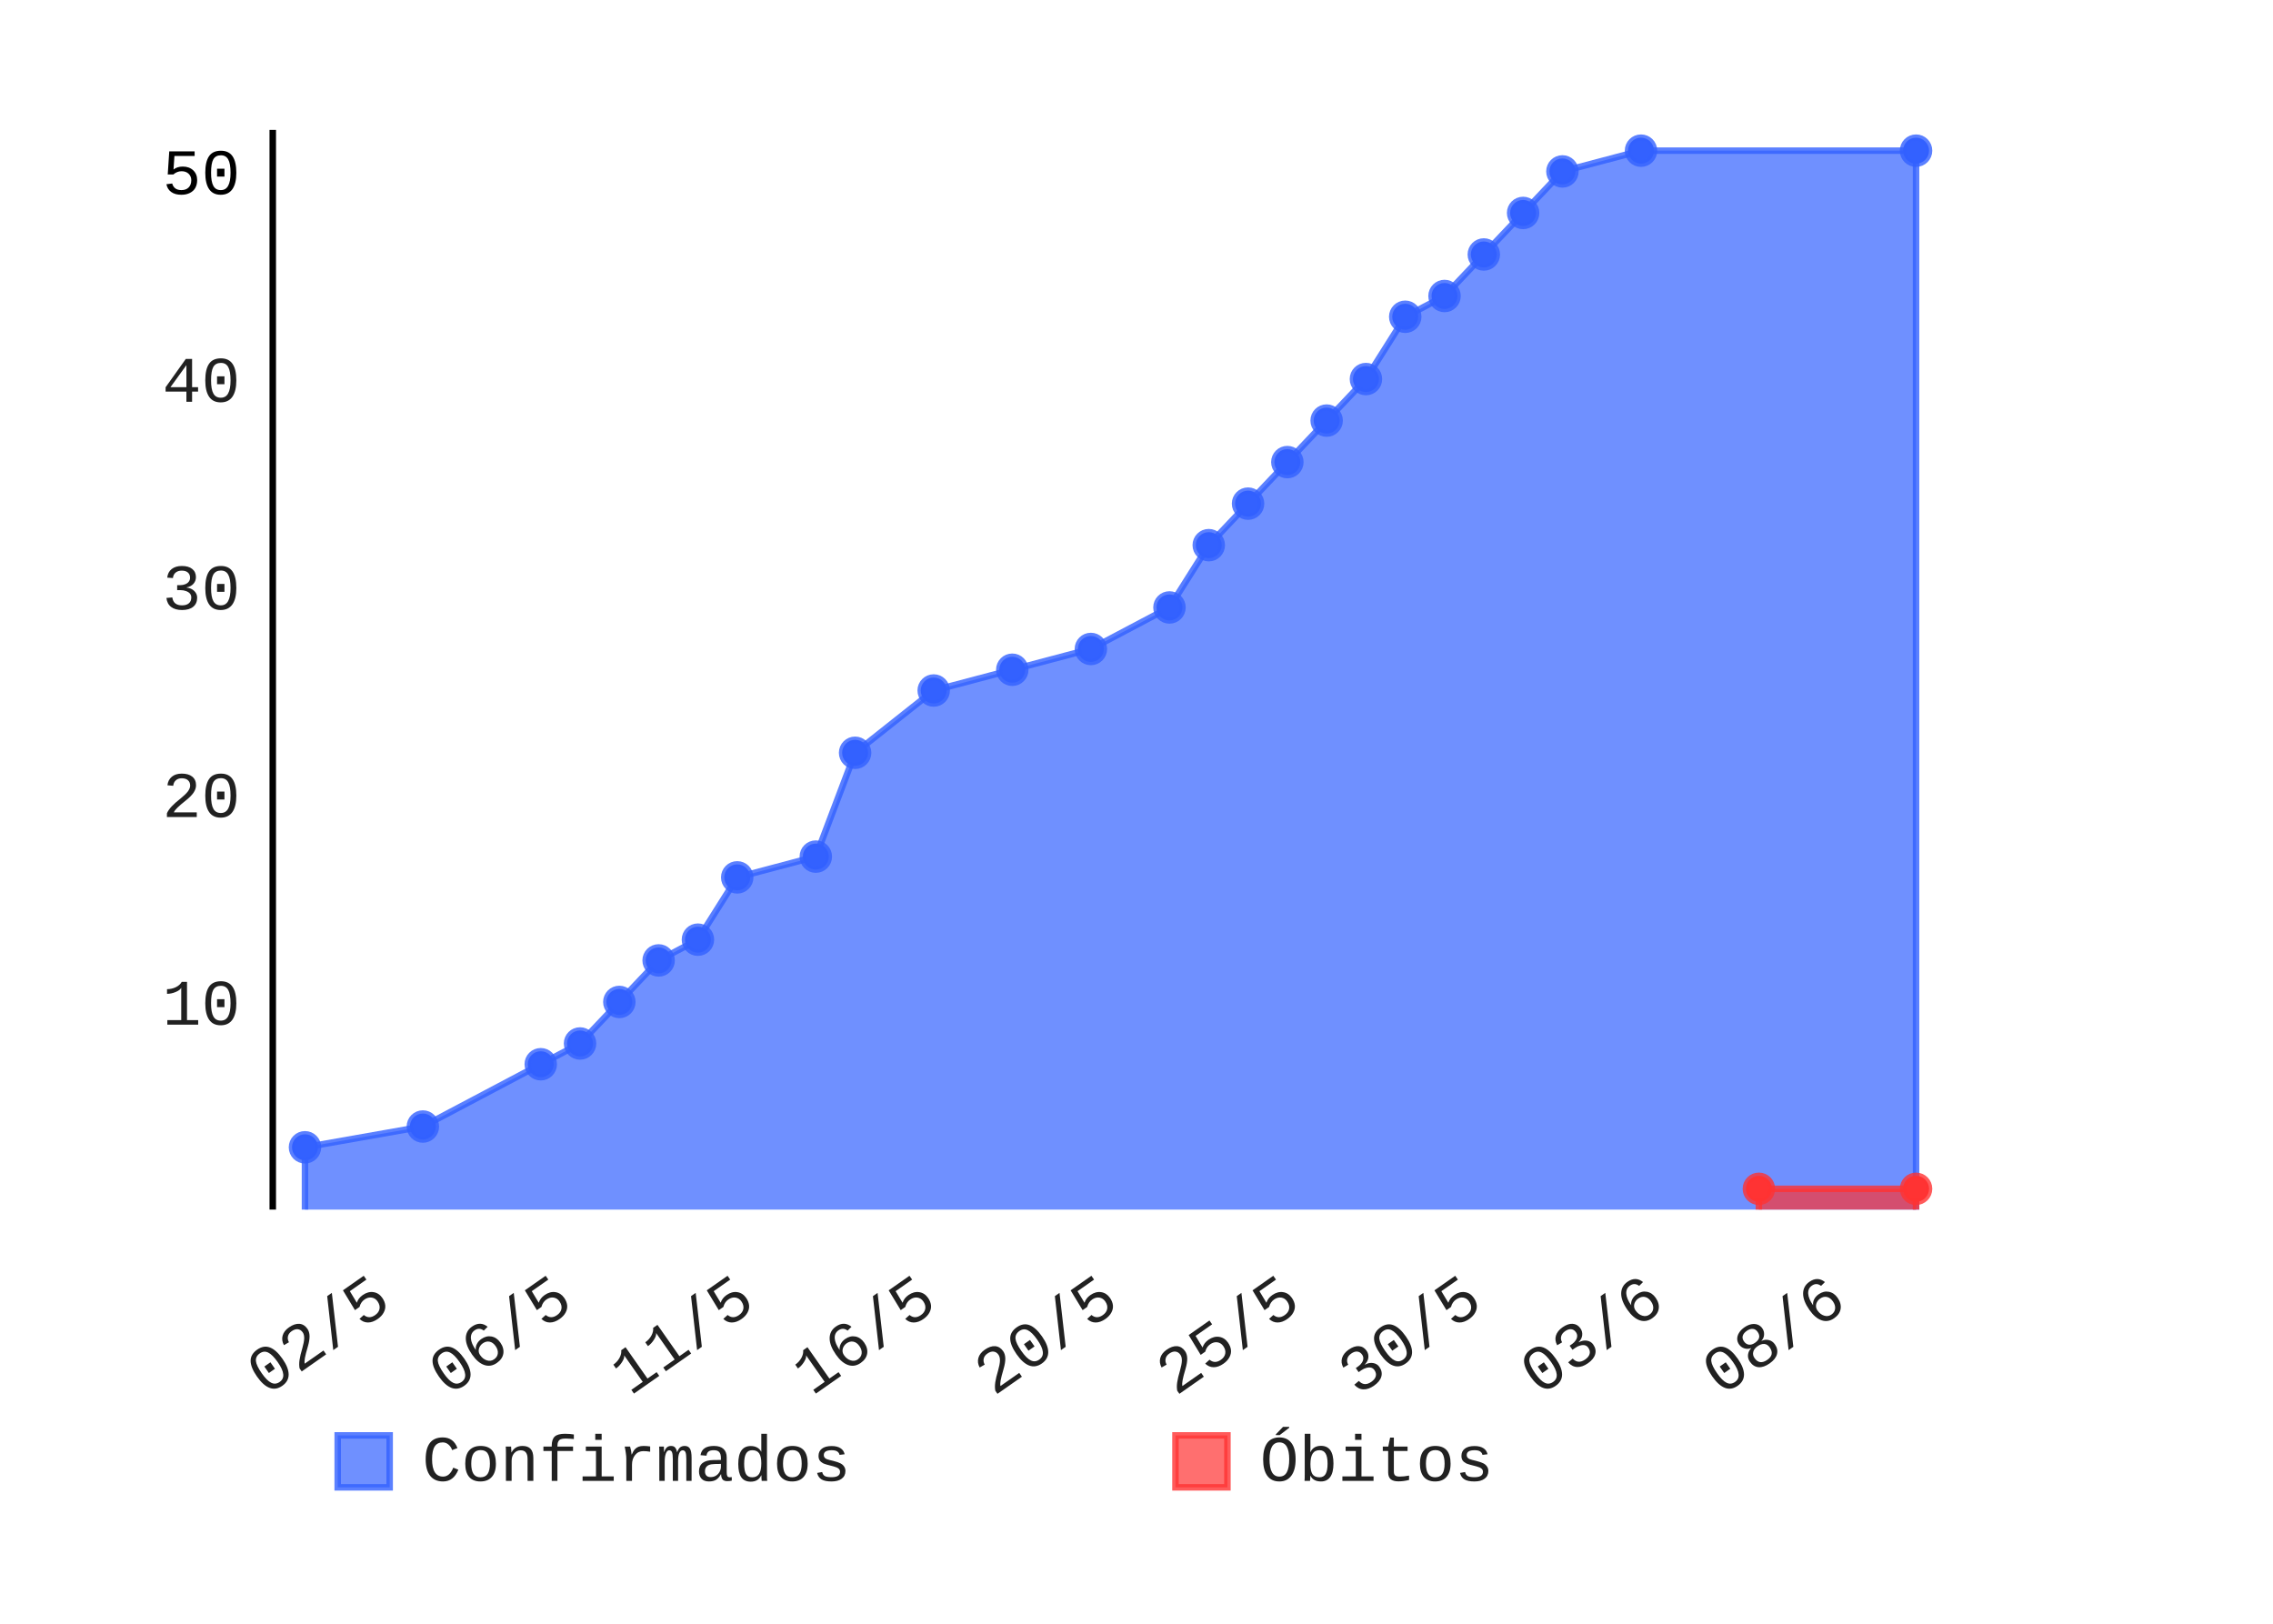
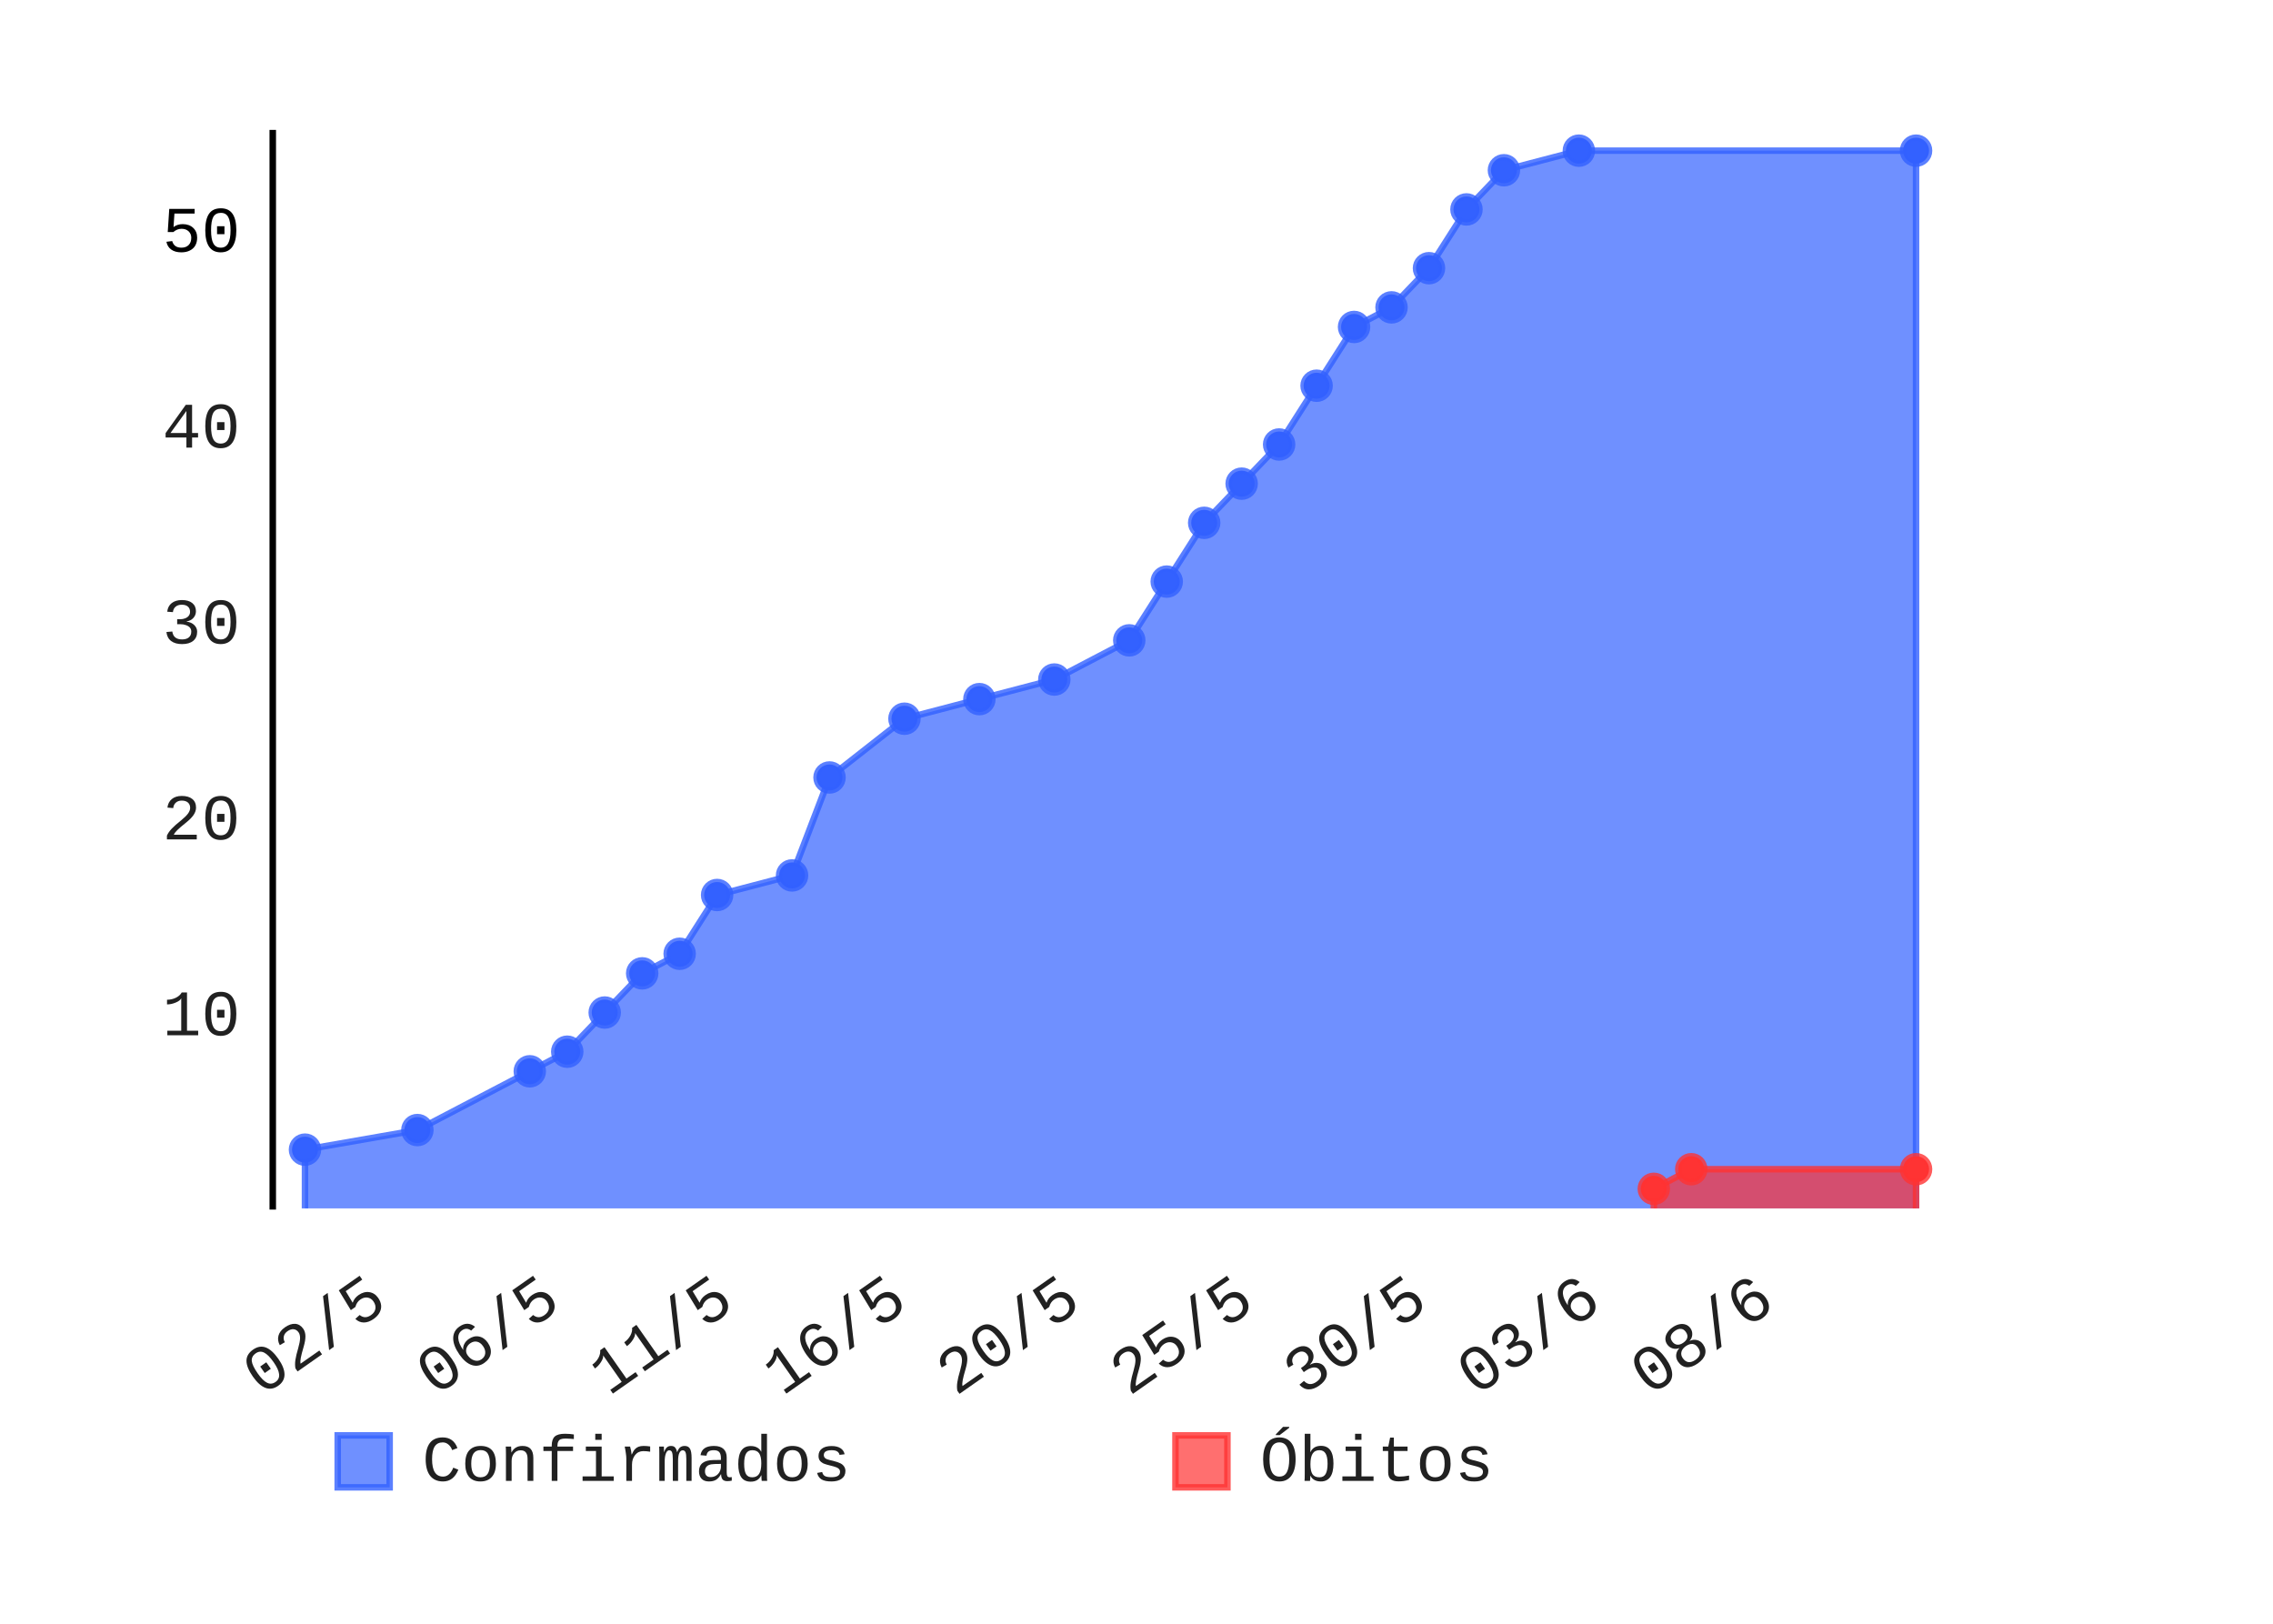
- <svg xmlns="http://www.w3.org/2000/svg" class="pygal-chart" height="250" id="chart-2559ff90-a15e-4879-8b7a-e4fe0cfc1c53" viewBox="0 0 350 250" width="350">
+ <svg xmlns="http://www.w3.org/2000/svg" class="pygal-chart" height="250" id="chart-eb81cbe8-74cc-4f46-afcf-85389fcbe4d8" viewBox="0 0 350 250" width="350">
  <defs>
-     <style type="text/css">#chart-2559ff90-a15e-4879-8b7a-e4fe0cfc1c53{-webkit-user-select:none;-webkit-font-smoothing:antialiased;font-family:Consolas,"Liberation Mono",Menlo,Courier,monospace}#chart-2559ff90-a15e-4879-8b7a-e4fe0cfc1c53 .title{font-family:Consolas,"Liberation Mono",Menlo,Courier,monospace;font-size:8px}#chart-2559ff90-a15e-4879-8b7a-e4fe0cfc1c53 .legends .legend text{font-family:Consolas,"Liberation Mono",Menlo,Courier,monospace;font-size:10px}#chart-2559ff90-a15e-4879-8b7a-e4fe0cfc1c53 .axis text{font-family:Consolas,"Liberation Mono",Menlo,Courier,monospace;font-size:10px}#chart-2559ff90-a15e-4879-8b7a-e4fe0cfc1c53 .axis text.major{font-family:Consolas,"Liberation Mono",Menlo,Courier,monospace;font-size:10px}#chart-2559ff90-a15e-4879-8b7a-e4fe0cfc1c53 .text-overlay text.value{font-family:Consolas,"Liberation Mono",Menlo,Courier,monospace;font-size:16px}#chart-2559ff90-a15e-4879-8b7a-e4fe0cfc1c53 .text-overlay text.label{font-family:Consolas,"Liberation Mono",Menlo,Courier,monospace;font-size:10px}#chart-2559ff90-a15e-4879-8b7a-e4fe0cfc1c53 .tooltip{font-family:Consolas,"Liberation Mono",Menlo,Courier,monospace;font-size:12px}#chart-2559ff90-a15e-4879-8b7a-e4fe0cfc1c53 text.no_data{font-family:Consolas,"Liberation Mono",Menlo,Courier,monospace;font-size:64px}
- #chart-2559ff90-a15e-4879-8b7a-e4fe0cfc1c53{background-color:transparent}#chart-2559ff90-a15e-4879-8b7a-e4fe0cfc1c53 path,#chart-2559ff90-a15e-4879-8b7a-e4fe0cfc1c53 line,#chart-2559ff90-a15e-4879-8b7a-e4fe0cfc1c53 rect,#chart-2559ff90-a15e-4879-8b7a-e4fe0cfc1c53 circle{-webkit-transition:150ms;-moz-transition:150ms;transition:150ms}#chart-2559ff90-a15e-4879-8b7a-e4fe0cfc1c53 .graph &gt; .background{fill:transparent}#chart-2559ff90-a15e-4879-8b7a-e4fe0cfc1c53 .plot &gt; .background{fill:rgba(255,255,255,1)}#chart-2559ff90-a15e-4879-8b7a-e4fe0cfc1c53 .graph{fill:rgba(0,0,0,.87)}#chart-2559ff90-a15e-4879-8b7a-e4fe0cfc1c53 text.no_data{fill:rgba(0,0,0,1)}#chart-2559ff90-a15e-4879-8b7a-e4fe0cfc1c53 .title{fill:rgba(0,0,0,1)}#chart-2559ff90-a15e-4879-8b7a-e4fe0cfc1c53 .legends .legend text{fill:rgba(0,0,0,.87)}#chart-2559ff90-a15e-4879-8b7a-e4fe0cfc1c53 .legends .legend:hover text{fill:rgba(0,0,0,1)}#chart-2559ff90-a15e-4879-8b7a-e4fe0cfc1c53 .axis .line{stroke:rgba(0,0,0,1)}#chart-2559ff90-a15e-4879-8b7a-e4fe0cfc1c53 .axis .guide.line{stroke:rgba(0,0,0,.54)}#chart-2559ff90-a15e-4879-8b7a-e4fe0cfc1c53 .axis .major.line{stroke:rgba(0,0,0,.87)}#chart-2559ff90-a15e-4879-8b7a-e4fe0cfc1c53 .axis text.major{fill:rgba(0,0,0,1)}#chart-2559ff90-a15e-4879-8b7a-e4fe0cfc1c53 .axis.y .guides:hover .guide.line,#chart-2559ff90-a15e-4879-8b7a-e4fe0cfc1c53 .line-graph .axis.x .guides:hover .guide.line,#chart-2559ff90-a15e-4879-8b7a-e4fe0cfc1c53 .stackedline-graph .axis.x .guides:hover .guide.line,#chart-2559ff90-a15e-4879-8b7a-e4fe0cfc1c53 .xy-graph .axis.x .guides:hover .guide.line{stroke:rgba(0,0,0,1)}#chart-2559ff90-a15e-4879-8b7a-e4fe0cfc1c53 .axis .guides:hover text{fill:rgba(0,0,0,1)}#chart-2559ff90-a15e-4879-8b7a-e4fe0cfc1c53 .reactive{fill-opacity:.7;stroke-opacity:.8}#chart-2559ff90-a15e-4879-8b7a-e4fe0cfc1c53 .ci{stroke:rgba(0,0,0,.87)}#chart-2559ff90-a15e-4879-8b7a-e4fe0cfc1c53 .reactive.active,#chart-2559ff90-a15e-4879-8b7a-e4fe0cfc1c53 .active .reactive{fill-opacity:.8;stroke-opacity:.9;stroke-width:4}#chart-2559ff90-a15e-4879-8b7a-e4fe0cfc1c53 .ci .reactive.active{stroke-width:1.5}#chart-2559ff90-a15e-4879-8b7a-e4fe0cfc1c53 .series text{fill:rgba(0,0,0,1)}#chart-2559ff90-a15e-4879-8b7a-e4fe0cfc1c53 .tooltip rect{fill:rgba(255,255,255,1);stroke:rgba(0,0,0,1);-webkit-transition:opacity 150ms;-moz-transition:opacity 150ms;transition:opacity 150ms}#chart-2559ff90-a15e-4879-8b7a-e4fe0cfc1c53 .tooltip .label{fill:rgba(0,0,0,.87)}#chart-2559ff90-a15e-4879-8b7a-e4fe0cfc1c53 .tooltip .label{fill:rgba(0,0,0,.87)}#chart-2559ff90-a15e-4879-8b7a-e4fe0cfc1c53 .tooltip .legend{font-size:.8em;fill:rgba(0,0,0,.54)}#chart-2559ff90-a15e-4879-8b7a-e4fe0cfc1c53 .tooltip .x_label{font-size:.6em;fill:rgba(0,0,0,1)}#chart-2559ff90-a15e-4879-8b7a-e4fe0cfc1c53 .tooltip .xlink{font-size:.5em;text-decoration:underline}#chart-2559ff90-a15e-4879-8b7a-e4fe0cfc1c53 .tooltip .value{font-size:1.5em}#chart-2559ff90-a15e-4879-8b7a-e4fe0cfc1c53 .bound{font-size:.5em}#chart-2559ff90-a15e-4879-8b7a-e4fe0cfc1c53 .max-value{font-size:.75em;fill:rgba(0,0,0,.54)}#chart-2559ff90-a15e-4879-8b7a-e4fe0cfc1c53 .map-element{fill:rgba(255,255,255,1);stroke:rgba(0,0,0,.54) !important}#chart-2559ff90-a15e-4879-8b7a-e4fe0cfc1c53 .map-element .reactive{fill-opacity:inherit;stroke-opacity:inherit}#chart-2559ff90-a15e-4879-8b7a-e4fe0cfc1c53 .color-0,#chart-2559ff90-a15e-4879-8b7a-e4fe0cfc1c53 .color-0 a:visited{stroke:#3361FF;fill:#3361FF}#chart-2559ff90-a15e-4879-8b7a-e4fe0cfc1c53 .color-1,#chart-2559ff90-a15e-4879-8b7a-e4fe0cfc1c53 .color-1 a:visited{stroke:#FF3333;fill:#FF3333}#chart-2559ff90-a15e-4879-8b7a-e4fe0cfc1c53 .text-overlay .color-0 text{fill:black}#chart-2559ff90-a15e-4879-8b7a-e4fe0cfc1c53 .text-overlay .color-1 text{fill:black}
- #chart-2559ff90-a15e-4879-8b7a-e4fe0cfc1c53 text.no_data{text-anchor:middle}#chart-2559ff90-a15e-4879-8b7a-e4fe0cfc1c53 .guide.line{fill:none}#chart-2559ff90-a15e-4879-8b7a-e4fe0cfc1c53 .centered{text-anchor:middle}#chart-2559ff90-a15e-4879-8b7a-e4fe0cfc1c53 .title{text-anchor:middle}#chart-2559ff90-a15e-4879-8b7a-e4fe0cfc1c53 .legends .legend text{fill-opacity:1}#chart-2559ff90-a15e-4879-8b7a-e4fe0cfc1c53 .axis.x text{text-anchor:middle}#chart-2559ff90-a15e-4879-8b7a-e4fe0cfc1c53 .axis.x:not(.web) text[transform]{text-anchor:start}#chart-2559ff90-a15e-4879-8b7a-e4fe0cfc1c53 .axis.x:not(.web) text[transform].backwards{text-anchor:end}#chart-2559ff90-a15e-4879-8b7a-e4fe0cfc1c53 .axis.y text{text-anchor:end}#chart-2559ff90-a15e-4879-8b7a-e4fe0cfc1c53 .axis.y text[transform].backwards{text-anchor:start}#chart-2559ff90-a15e-4879-8b7a-e4fe0cfc1c53 .axis.y2 text{text-anchor:start}#chart-2559ff90-a15e-4879-8b7a-e4fe0cfc1c53 .axis.y2 text[transform].backwards{text-anchor:end}#chart-2559ff90-a15e-4879-8b7a-e4fe0cfc1c53 .axis .guide.line{stroke-dasharray:4,4}#chart-2559ff90-a15e-4879-8b7a-e4fe0cfc1c53 .axis .major.guide.line{stroke-dasharray:6,6}#chart-2559ff90-a15e-4879-8b7a-e4fe0cfc1c53 .horizontal .axis.y .guide.line,#chart-2559ff90-a15e-4879-8b7a-e4fe0cfc1c53 .horizontal .axis.y2 .guide.line,#chart-2559ff90-a15e-4879-8b7a-e4fe0cfc1c53 .vertical .axis.x .guide.line{opacity:0}#chart-2559ff90-a15e-4879-8b7a-e4fe0cfc1c53 .horizontal .axis.always_show .guide.line,#chart-2559ff90-a15e-4879-8b7a-e4fe0cfc1c53 .vertical .axis.always_show .guide.line{opacity:1 !important}#chart-2559ff90-a15e-4879-8b7a-e4fe0cfc1c53 .axis.y .guides:hover .guide.line,#chart-2559ff90-a15e-4879-8b7a-e4fe0cfc1c53 .axis.y2 .guides:hover .guide.line,#chart-2559ff90-a15e-4879-8b7a-e4fe0cfc1c53 .axis.x .guides:hover .guide.line{opacity:1}#chart-2559ff90-a15e-4879-8b7a-e4fe0cfc1c53 .axis .guides:hover text{opacity:1}#chart-2559ff90-a15e-4879-8b7a-e4fe0cfc1c53 .nofill{fill:none}#chart-2559ff90-a15e-4879-8b7a-e4fe0cfc1c53 .subtle-fill{fill-opacity:.2}#chart-2559ff90-a15e-4879-8b7a-e4fe0cfc1c53 .dot{stroke-width:1px;fill-opacity:1}#chart-2559ff90-a15e-4879-8b7a-e4fe0cfc1c53 .dot.active{stroke-width:5px}#chart-2559ff90-a15e-4879-8b7a-e4fe0cfc1c53 .dot.negative{fill:transparent}#chart-2559ff90-a15e-4879-8b7a-e4fe0cfc1c53 text,#chart-2559ff90-a15e-4879-8b7a-e4fe0cfc1c53 tspan{stroke:none !important}#chart-2559ff90-a15e-4879-8b7a-e4fe0cfc1c53 .series text.active{opacity:1}#chart-2559ff90-a15e-4879-8b7a-e4fe0cfc1c53 .tooltip rect{fill-opacity:.95;stroke-width:.5}#chart-2559ff90-a15e-4879-8b7a-e4fe0cfc1c53 .tooltip text{fill-opacity:1}#chart-2559ff90-a15e-4879-8b7a-e4fe0cfc1c53 .showable{visibility:hidden}#chart-2559ff90-a15e-4879-8b7a-e4fe0cfc1c53 .showable.shown{visibility:visible}#chart-2559ff90-a15e-4879-8b7a-e4fe0cfc1c53 .gauge-background{fill:rgba(229,229,229,1);stroke:none}#chart-2559ff90-a15e-4879-8b7a-e4fe0cfc1c53 .bg-lines{stroke:transparent;stroke-width:2px}</style>
+     <style type="text/css">#chart-eb81cbe8-74cc-4f46-afcf-85389fcbe4d8{-webkit-user-select:none;-webkit-font-smoothing:antialiased;font-family:Consolas,"Liberation Mono",Menlo,Courier,monospace}#chart-eb81cbe8-74cc-4f46-afcf-85389fcbe4d8 .title{font-family:Consolas,"Liberation Mono",Menlo,Courier,monospace;font-size:8px}#chart-eb81cbe8-74cc-4f46-afcf-85389fcbe4d8 .legends .legend text{font-family:Consolas,"Liberation Mono",Menlo,Courier,monospace;font-size:10px}#chart-eb81cbe8-74cc-4f46-afcf-85389fcbe4d8 .axis text{font-family:Consolas,"Liberation Mono",Menlo,Courier,monospace;font-size:10px}#chart-eb81cbe8-74cc-4f46-afcf-85389fcbe4d8 .axis text.major{font-family:Consolas,"Liberation Mono",Menlo,Courier,monospace;font-size:10px}#chart-eb81cbe8-74cc-4f46-afcf-85389fcbe4d8 .text-overlay text.value{font-family:Consolas,"Liberation Mono",Menlo,Courier,monospace;font-size:16px}#chart-eb81cbe8-74cc-4f46-afcf-85389fcbe4d8 .text-overlay text.label{font-family:Consolas,"Liberation Mono",Menlo,Courier,monospace;font-size:10px}#chart-eb81cbe8-74cc-4f46-afcf-85389fcbe4d8 .tooltip{font-family:Consolas,"Liberation Mono",Menlo,Courier,monospace;font-size:12px}#chart-eb81cbe8-74cc-4f46-afcf-85389fcbe4d8 text.no_data{font-family:Consolas,"Liberation Mono",Menlo,Courier,monospace;font-size:64px}
+ #chart-eb81cbe8-74cc-4f46-afcf-85389fcbe4d8{background-color:transparent}#chart-eb81cbe8-74cc-4f46-afcf-85389fcbe4d8 path,#chart-eb81cbe8-74cc-4f46-afcf-85389fcbe4d8 line,#chart-eb81cbe8-74cc-4f46-afcf-85389fcbe4d8 rect,#chart-eb81cbe8-74cc-4f46-afcf-85389fcbe4d8 circle{-webkit-transition:150ms;-moz-transition:150ms;transition:150ms}#chart-eb81cbe8-74cc-4f46-afcf-85389fcbe4d8 .graph &gt; .background{fill:transparent}#chart-eb81cbe8-74cc-4f46-afcf-85389fcbe4d8 .plot &gt; .background{fill:rgba(255,255,255,1)}#chart-eb81cbe8-74cc-4f46-afcf-85389fcbe4d8 .graph{fill:rgba(0,0,0,.87)}#chart-eb81cbe8-74cc-4f46-afcf-85389fcbe4d8 text.no_data{fill:rgba(0,0,0,1)}#chart-eb81cbe8-74cc-4f46-afcf-85389fcbe4d8 .title{fill:rgba(0,0,0,1)}#chart-eb81cbe8-74cc-4f46-afcf-85389fcbe4d8 .legends .legend text{fill:rgba(0,0,0,.87)}#chart-eb81cbe8-74cc-4f46-afcf-85389fcbe4d8 .legends .legend:hover text{fill:rgba(0,0,0,1)}#chart-eb81cbe8-74cc-4f46-afcf-85389fcbe4d8 .axis .line{stroke:rgba(0,0,0,1)}#chart-eb81cbe8-74cc-4f46-afcf-85389fcbe4d8 .axis .guide.line{stroke:rgba(0,0,0,.54)}#chart-eb81cbe8-74cc-4f46-afcf-85389fcbe4d8 .axis .major.line{stroke:rgba(0,0,0,.87)}#chart-eb81cbe8-74cc-4f46-afcf-85389fcbe4d8 .axis text.major{fill:rgba(0,0,0,1)}#chart-eb81cbe8-74cc-4f46-afcf-85389fcbe4d8 .axis.y .guides:hover .guide.line,#chart-eb81cbe8-74cc-4f46-afcf-85389fcbe4d8 .line-graph .axis.x .guides:hover .guide.line,#chart-eb81cbe8-74cc-4f46-afcf-85389fcbe4d8 .stackedline-graph .axis.x .guides:hover .guide.line,#chart-eb81cbe8-74cc-4f46-afcf-85389fcbe4d8 .xy-graph .axis.x .guides:hover .guide.line{stroke:rgba(0,0,0,1)}#chart-eb81cbe8-74cc-4f46-afcf-85389fcbe4d8 .axis .guides:hover text{fill:rgba(0,0,0,1)}#chart-eb81cbe8-74cc-4f46-afcf-85389fcbe4d8 .reactive{fill-opacity:.7;stroke-opacity:.8}#chart-eb81cbe8-74cc-4f46-afcf-85389fcbe4d8 .ci{stroke:rgba(0,0,0,.87)}#chart-eb81cbe8-74cc-4f46-afcf-85389fcbe4d8 .reactive.active,#chart-eb81cbe8-74cc-4f46-afcf-85389fcbe4d8 .active .reactive{fill-opacity:.8;stroke-opacity:.9;stroke-width:4}#chart-eb81cbe8-74cc-4f46-afcf-85389fcbe4d8 .ci .reactive.active{stroke-width:1.5}#chart-eb81cbe8-74cc-4f46-afcf-85389fcbe4d8 .series text{fill:rgba(0,0,0,1)}#chart-eb81cbe8-74cc-4f46-afcf-85389fcbe4d8 .tooltip rect{fill:rgba(255,255,255,1);stroke:rgba(0,0,0,1);-webkit-transition:opacity 150ms;-moz-transition:opacity 150ms;transition:opacity 150ms}#chart-eb81cbe8-74cc-4f46-afcf-85389fcbe4d8 .tooltip .label{fill:rgba(0,0,0,.87)}#chart-eb81cbe8-74cc-4f46-afcf-85389fcbe4d8 .tooltip .label{fill:rgba(0,0,0,.87)}#chart-eb81cbe8-74cc-4f46-afcf-85389fcbe4d8 .tooltip .legend{font-size:.8em;fill:rgba(0,0,0,.54)}#chart-eb81cbe8-74cc-4f46-afcf-85389fcbe4d8 .tooltip .x_label{font-size:.6em;fill:rgba(0,0,0,1)}#chart-eb81cbe8-74cc-4f46-afcf-85389fcbe4d8 .tooltip .xlink{font-size:.5em;text-decoration:underline}#chart-eb81cbe8-74cc-4f46-afcf-85389fcbe4d8 .tooltip .value{font-size:1.5em}#chart-eb81cbe8-74cc-4f46-afcf-85389fcbe4d8 .bound{font-size:.5em}#chart-eb81cbe8-74cc-4f46-afcf-85389fcbe4d8 .max-value{font-size:.75em;fill:rgba(0,0,0,.54)}#chart-eb81cbe8-74cc-4f46-afcf-85389fcbe4d8 .map-element{fill:rgba(255,255,255,1);stroke:rgba(0,0,0,.54) !important}#chart-eb81cbe8-74cc-4f46-afcf-85389fcbe4d8 .map-element .reactive{fill-opacity:inherit;stroke-opacity:inherit}#chart-eb81cbe8-74cc-4f46-afcf-85389fcbe4d8 .color-0,#chart-eb81cbe8-74cc-4f46-afcf-85389fcbe4d8 .color-0 a:visited{stroke:#3361FF;fill:#3361FF}#chart-eb81cbe8-74cc-4f46-afcf-85389fcbe4d8 .color-1,#chart-eb81cbe8-74cc-4f46-afcf-85389fcbe4d8 .color-1 a:visited{stroke:#FF3333;fill:#FF3333}#chart-eb81cbe8-74cc-4f46-afcf-85389fcbe4d8 .text-overlay .color-0 text{fill:black}#chart-eb81cbe8-74cc-4f46-afcf-85389fcbe4d8 .text-overlay .color-1 text{fill:black}
+ #chart-eb81cbe8-74cc-4f46-afcf-85389fcbe4d8 text.no_data{text-anchor:middle}#chart-eb81cbe8-74cc-4f46-afcf-85389fcbe4d8 .guide.line{fill:none}#chart-eb81cbe8-74cc-4f46-afcf-85389fcbe4d8 .centered{text-anchor:middle}#chart-eb81cbe8-74cc-4f46-afcf-85389fcbe4d8 .title{text-anchor:middle}#chart-eb81cbe8-74cc-4f46-afcf-85389fcbe4d8 .legends .legend text{fill-opacity:1}#chart-eb81cbe8-74cc-4f46-afcf-85389fcbe4d8 .axis.x text{text-anchor:middle}#chart-eb81cbe8-74cc-4f46-afcf-85389fcbe4d8 .axis.x:not(.web) text[transform]{text-anchor:start}#chart-eb81cbe8-74cc-4f46-afcf-85389fcbe4d8 .axis.x:not(.web) text[transform].backwards{text-anchor:end}#chart-eb81cbe8-74cc-4f46-afcf-85389fcbe4d8 .axis.y text{text-anchor:end}#chart-eb81cbe8-74cc-4f46-afcf-85389fcbe4d8 .axis.y text[transform].backwards{text-anchor:start}#chart-eb81cbe8-74cc-4f46-afcf-85389fcbe4d8 .axis.y2 text{text-anchor:start}#chart-eb81cbe8-74cc-4f46-afcf-85389fcbe4d8 .axis.y2 text[transform].backwards{text-anchor:end}#chart-eb81cbe8-74cc-4f46-afcf-85389fcbe4d8 .axis .guide.line{stroke-dasharray:4,4}#chart-eb81cbe8-74cc-4f46-afcf-85389fcbe4d8 .axis .major.guide.line{stroke-dasharray:6,6}#chart-eb81cbe8-74cc-4f46-afcf-85389fcbe4d8 .horizontal .axis.y .guide.line,#chart-eb81cbe8-74cc-4f46-afcf-85389fcbe4d8 .horizontal .axis.y2 .guide.line,#chart-eb81cbe8-74cc-4f46-afcf-85389fcbe4d8 .vertical .axis.x .guide.line{opacity:0}#chart-eb81cbe8-74cc-4f46-afcf-85389fcbe4d8 .horizontal .axis.always_show .guide.line,#chart-eb81cbe8-74cc-4f46-afcf-85389fcbe4d8 .vertical .axis.always_show .guide.line{opacity:1 !important}#chart-eb81cbe8-74cc-4f46-afcf-85389fcbe4d8 .axis.y .guides:hover .guide.line,#chart-eb81cbe8-74cc-4f46-afcf-85389fcbe4d8 .axis.y2 .guides:hover .guide.line,#chart-eb81cbe8-74cc-4f46-afcf-85389fcbe4d8 .axis.x .guides:hover .guide.line{opacity:1}#chart-eb81cbe8-74cc-4f46-afcf-85389fcbe4d8 .axis .guides:hover text{opacity:1}#chart-eb81cbe8-74cc-4f46-afcf-85389fcbe4d8 .nofill{fill:none}#chart-eb81cbe8-74cc-4f46-afcf-85389fcbe4d8 .subtle-fill{fill-opacity:.2}#chart-eb81cbe8-74cc-4f46-afcf-85389fcbe4d8 .dot{stroke-width:1px;fill-opacity:1}#chart-eb81cbe8-74cc-4f46-afcf-85389fcbe4d8 .dot.active{stroke-width:5px}#chart-eb81cbe8-74cc-4f46-afcf-85389fcbe4d8 .dot.negative{fill:transparent}#chart-eb81cbe8-74cc-4f46-afcf-85389fcbe4d8 text,#chart-eb81cbe8-74cc-4f46-afcf-85389fcbe4d8 tspan{stroke:none !important}#chart-eb81cbe8-74cc-4f46-afcf-85389fcbe4d8 .series text.active{opacity:1}#chart-eb81cbe8-74cc-4f46-afcf-85389fcbe4d8 .tooltip rect{fill-opacity:.95;stroke-width:.5}#chart-eb81cbe8-74cc-4f46-afcf-85389fcbe4d8 .tooltip text{fill-opacity:1}#chart-eb81cbe8-74cc-4f46-afcf-85389fcbe4d8 .showable{visibility:hidden}#chart-eb81cbe8-74cc-4f46-afcf-85389fcbe4d8 .showable.shown{visibility:visible}#chart-eb81cbe8-74cc-4f46-afcf-85389fcbe4d8 .gauge-background{fill:rgba(229,229,229,1);stroke:none}#chart-eb81cbe8-74cc-4f46-afcf-85389fcbe4d8 .bg-lines{stroke:transparent;stroke-width:2px}</style>
  </defs>
  <g class="graph datetimeline-graph vertical">
    <rect class="background" height="250" width="350" x="0" y="0" />
    <g class="plot" transform="translate(42, 20)">
      <rect class="background" height="166.234" width="258.0" x="0" y="0" />
      <g class="axis y">
        <g class="guides">
-           <text class="" x="-5" y="137.766">10</text>
+           <text class="" x="-5" y="139.395">10</text>
        </g>
        <g class="guides">
-           <text class="" x="-5" y="105.798">20</text>
+           <text class="" x="-5" y="109.236">20</text>
        </g>
        <g class="guides">
-           <text class="" x="-5" y="73.83">30</text>
+           <text class="" x="-5" y="79.077">30</text>
        </g>
        <g class="guides">
-           <text class="" x="-5" y="41.862">40</text>
+           <text class="" x="-5" y="48.919">40</text>
        </g>
        <g class="guides">
-           <text class="major" x="-5" y="9.894">50</text>
+           <text class="major" x="-5" y="18.76">50</text>
        </g>
      </g>
      <g class="axis x">
        <path class="line" d="M0 0 v166.234" />
        <g class="guides">
-           <path class="guide line" d="M18.632 0 v166.234" />
-           <text class="backwards" transform="rotate(325 18.63154 181.2342)" x="18.632" y="181.234">02/5</text>
+           <path class="guide line" d="M17.996 0 v166.234" />
+           <text class="backwards" transform="rotate(325 17.99573 181.2342)" x="17.996" y="181.234">02/5</text>
        </g>
        <g class="guides">
-           <path class="guide line" d="M46.644 0 v166.234" />
-           <text class="backwards" transform="rotate(325 46.64384 181.2342)" x="46.644" y="181.234">06/5</text>
+           <path class="guide line" d="M44.705 0 v166.234" />
+           <text class="backwards" transform="rotate(325 44.70513 181.2342)" x="44.705" y="181.234">06/5</text>
        </g>
        <g class="guides">
-           <path class="guide line" d="M74.656 0 v166.234" />
-           <text class="backwards" transform="rotate(325 74.65614 181.2342)" x="74.656" y="181.234">11/5</text>
+           <path class="guide line" d="M71.415 0 v166.234" />
+           <text class="backwards" transform="rotate(325 71.41453 181.2342)" x="71.415" y="181.234">11/5</text>
        </g>
        <g class="guides">
-           <path class="guide line" d="M102.668 0 v166.234" />
-           <text class="backwards" transform="rotate(325 102.6684 181.2342)" x="102.668" y="181.234">16/5</text>
+           <path class="guide line" d="M98.124 0 v166.234" />
+           <text class="backwards" transform="rotate(325 98.12393 181.2342)" x="98.124" y="181.234">16/5</text>
        </g>
        <g class="guides">
-           <path class="guide line" d="M130.681 0 v166.234" />
-           <text class="backwards" transform="rotate(325 130.6807 181.2342)" x="130.681" y="181.234">20/5</text>
+           <path class="guide line" d="M124.833 0 v166.234" />
+           <text class="backwards" transform="rotate(325 124.8333 181.2342)" x="124.833" y="181.234">20/5</text>
        </g>
        <g class="guides">
-           <path class="guide line" d="M158.693 0 v166.234" />
-           <text class="backwards" transform="rotate(325 158.693 181.2342)" x="158.693" y="181.234">25/5</text>
+           <path class="guide line" d="M151.543 0 v166.234" />
+           <text class="backwards" transform="rotate(325 151.5427 181.2342)" x="151.543" y="181.234">25/5</text>
        </g>
        <g class="guides">
-           <path class="guide line" d="M186.705 0 v166.234" />
-           <text class="backwards" transform="rotate(325 186.7053 181.2342)" x="186.705" y="181.234">30/5</text>
+           <path class="guide line" d="M178.252 0 v166.234" />
+           <text class="backwards" transform="rotate(325 178.2521 181.2342)" x="178.252" y="181.234">30/5</text>
        </g>
        <g class="guides">
-           <path class="guide line" d="M214.718 0 v166.234" />
-           <text class="backwards" transform="rotate(325 214.7176 181.2342)" x="214.718" y="181.234">03/6</text>
+           <path class="guide line" d="M204.962 0 v166.234" />
+           <text class="backwards" transform="rotate(325 204.9615 181.2342)" x="204.962" y="181.234">03/6</text>
        </g>
        <g class="guides">
-           <path class="guide line" d="M242.73 0 v166.234" />
-           <text class="backwards" transform="rotate(325 242.7299 181.2342)" x="242.73" y="181.234">08/6</text>
+           <path class="guide line" d="M231.671 0 v166.234" />
+           <text class="backwards" transform="rotate(325 231.6709 181.2342)" x="231.671" y="181.234">08/6</text>
        </g>
      </g>
      <g class="series serie-0 color-0">
-         <path class="line reactive" d="M4.962 166.234 L4.962 156.644 23.114 153.447 41.265 143.856 47.316 140.66 53.367 134.266 59.417 127.872 65.468 124.676 71.519 115.085 83.62 111.888 89.671 95.904 101.772 86.314 113.873 83.117 125.975 79.92 138.076 73.527 144.127 63.936 150.177 57.543 156.228 51.149 162.279 44.755 168.329 38.362 174.38 28.771 180.431 25.574 186.481 19.181 192.532 12.787 198.583 6.394 210.684 3.197 253.038 3.197 253.038 166.234" />
+         <path class="line reactive" d="M4.962 166.053 L4.962 157.006 22.269 153.99 39.577 144.942 45.346 141.926 51.115 135.895 56.885 129.863 62.654 126.847 68.423 117.799 79.962 114.784 85.731 99.704 97.269 90.657 108.808 87.641 120.346 84.625 131.885 78.593 137.654 69.546 143.423 60.498 149.192 54.466 154.962 48.435 160.731 39.387 166.5 30.34 172.269 27.324 178.038 21.292 183.808 12.244 189.577 6.213 201.115 3.197 253.038 3.197 253.038 166.053" />
      </g>
      <g class="series serie-1 color-1">
-         <path class="line reactive" d="M228.836 166.234 L228.836 163.037 253.038 163.037 253.038 166.234" />
+         <path class="line reactive" d="M212.654 166.053 L212.654 163.037 218.423 160.021 253.038 160.021 253.038 166.053" />
      </g>
    </g>
    <g class="titles" />
    <g class="plot overlay" transform="translate(42, 20)">
      <g class="series serie-0 color-0">
        <g class="dots">
-           <circle class="dot reactive tooltip-trigger" cx="4.962" cy="156.644" r="2" />
+           <circle class="dot reactive tooltip-trigger" cx="4.962" cy="157.006" r="2" />
        </g>
        <g class="dots">
-           <circle class="dot reactive tooltip-trigger" cx="23.114" cy="153.447" r="2" />
+           <circle class="dot reactive tooltip-trigger" cx="22.269" cy="153.99" r="2" />
        </g>
        <g class="dots">
-           <circle class="dot reactive tooltip-trigger" cx="41.265" cy="143.856" r="2" />
+           <circle class="dot reactive tooltip-trigger" cx="39.577" cy="144.942" r="2" />
        </g>
        <g class="dots">
-           <circle class="dot reactive tooltip-trigger" cx="47.316" cy="140.66" r="2" />
+           <circle class="dot reactive tooltip-trigger" cx="45.346" cy="141.926" r="2" />
        </g>
        <g class="dots">
-           <circle class="dot reactive tooltip-trigger" cx="53.367" cy="134.266" r="2" />
+           <circle class="dot reactive tooltip-trigger" cx="51.115" cy="135.895" r="2" />
        </g>
        <g class="dots">
-           <circle class="dot reactive tooltip-trigger" cx="59.417" cy="127.872" r="2" />
+           <circle class="dot reactive tooltip-trigger" cx="56.885" cy="129.863" r="2" />
        </g>
        <g class="dots">
-           <circle class="dot reactive tooltip-trigger" cx="65.468" cy="124.676" r="2" />
+           <circle class="dot reactive tooltip-trigger" cx="62.654" cy="126.847" r="2" />
        </g>
        <g class="dots">
-           <circle class="dot reactive tooltip-trigger" cx="71.519" cy="115.085" r="2" />
+           <circle class="dot reactive tooltip-trigger" cx="68.423" cy="117.799" r="2" />
        </g>
        <g class="dots">
-           <circle class="dot reactive tooltip-trigger" cx="83.62" cy="111.888" r="2" />
+           <circle class="dot reactive tooltip-trigger" cx="79.962" cy="114.784" r="2" />
        </g>
        <g class="dots">
-           <circle class="dot reactive tooltip-trigger" cx="89.671" cy="95.904" r="2" />
+           <circle class="dot reactive tooltip-trigger" cx="85.731" cy="99.704" r="2" />
        </g>
        <g class="dots">
-           <circle class="dot reactive tooltip-trigger" cx="101.772" cy="86.314" r="2" />
+           <circle class="dot reactive tooltip-trigger" cx="97.269" cy="90.657" r="2" />
        </g>
        <g class="dots">
-           <circle class="dot reactive tooltip-trigger" cx="113.873" cy="83.117" r="2" />
+           <circle class="dot reactive tooltip-trigger" cx="108.808" cy="87.641" r="2" />
        </g>
        <g class="dots">
-           <circle class="dot reactive tooltip-trigger" cx="125.975" cy="79.92" r="2" />
+           <circle class="dot reactive tooltip-trigger" cx="120.346" cy="84.625" r="2" />
        </g>
        <g class="dots">
-           <circle class="dot reactive tooltip-trigger" cx="138.076" cy="73.527" r="2" />
+           <circle class="dot reactive tooltip-trigger" cx="131.885" cy="78.593" r="2" />
        </g>
        <g class="dots">
-           <circle class="dot reactive tooltip-trigger" cx="144.127" cy="63.936" r="2" />
+           <circle class="dot reactive tooltip-trigger" cx="137.654" cy="69.546" r="2" />
        </g>
        <g class="dots">
-           <circle class="dot reactive tooltip-trigger" cx="150.177" cy="57.543" r="2" />
+           <circle class="dot reactive tooltip-trigger" cx="143.423" cy="60.498" r="2" />
        </g>
        <g class="dots">
-           <circle class="dot reactive tooltip-trigger" cx="156.228" cy="51.149" r="2" />
+           <circle class="dot reactive tooltip-trigger" cx="149.192" cy="54.466" r="2" />
        </g>
        <g class="dots">
-           <circle class="dot reactive tooltip-trigger" cx="162.279" cy="44.755" r="2" />
+           <circle class="dot reactive tooltip-trigger" cx="154.962" cy="48.435" r="2" />
        </g>
        <g class="dots">
-           <circle class="dot reactive tooltip-trigger" cx="168.329" cy="38.362" r="2" />
+           <circle class="dot reactive tooltip-trigger" cx="160.731" cy="39.387" r="2" />
        </g>
        <g class="dots">
-           <circle class="dot reactive tooltip-trigger" cx="174.38" cy="28.771" r="2" />
+           <circle class="dot reactive tooltip-trigger" cx="166.5" cy="30.34" r="2" />
        </g>
        <g class="dots">
-           <circle class="dot reactive tooltip-trigger" cx="180.431" cy="25.574" r="2" />
+           <circle class="dot reactive tooltip-trigger" cx="172.269" cy="27.324" r="2" />
        </g>
        <g class="dots">
-           <circle class="dot reactive tooltip-trigger" cx="186.481" cy="19.181" r="2" />
+           <circle class="dot reactive tooltip-trigger" cx="178.038" cy="21.292" r="2" />
        </g>
        <g class="dots">
-           <circle class="dot reactive tooltip-trigger" cx="192.532" cy="12.787" r="2" />
+           <circle class="dot reactive tooltip-trigger" cx="183.808" cy="12.244" r="2" />
        </g>
        <g class="dots">
-           <circle class="dot reactive tooltip-trigger" cx="198.583" cy="6.394" r="2" />
+           <circle class="dot reactive tooltip-trigger" cx="189.577" cy="6.213" r="2" />
        </g>
        <g class="dots">
-           <circle class="dot reactive tooltip-trigger" cx="210.684" cy="3.197" r="2" />
+           <circle class="dot reactive tooltip-trigger" cx="201.115" cy="3.197" r="2" />
        </g>
        <g class="dots">
          <circle class="dot reactive tooltip-trigger" cx="253.038" cy="3.197" r="2" />
        </g>
      </g>
      <g class="series serie-1 color-1">
        <g class="dots">
-           <circle class="dot reactive tooltip-trigger" cx="228.836" cy="163.037" r="2" />
+           <circle class="dot reactive tooltip-trigger" cx="212.654" cy="163.037" r="2" />
        </g>
        <g class="dots">
-           <circle class="dot reactive tooltip-trigger" cx="253.038" cy="163.037" r="2" />
+           <circle class="dot reactive tooltip-trigger" cx="218.423" cy="160.021" r="2" />
+         </g>
+         <g class="dots">
+           <circle class="dot reactive tooltip-trigger" cx="253.038" cy="160.021" r="2" />
        </g>
      </g>
    </g>
    <g class="plot text-overlay" transform="translate(42, 20)">
      <g class="series serie-0 color-0" />
      <g class="series serie-1 color-1" />
    </g>
    <g class="plot tooltip-overlay" transform="translate(42, 20)">
      <g class="tooltip" style="opacity: 0" transform="translate(0 0)">
        <rect class="tooltip-box" height="0" rx="10" ry="10" width="0" />
        <g class="text" />
      </g>
    </g>
    <g class="legends" transform="translate(52, 220)">
      <g class="legend reactive activate-serie" id="activate-serie-0">
        <rect class="color-0 reactive" height="8" width="8" x="0.0" y="1.0" />
        <text x="13.0" y="8.0">Confirmados</text>
      </g>
      <g class="legend reactive activate-serie" id="activate-serie-1">
        <rect class="color-1 reactive" height="8" width="8" x="129.0" y="1.0" />
        <text x="142.0" y="8.0">Óbitos</text>
      </g>
    </g>
  </g>
</svg>
